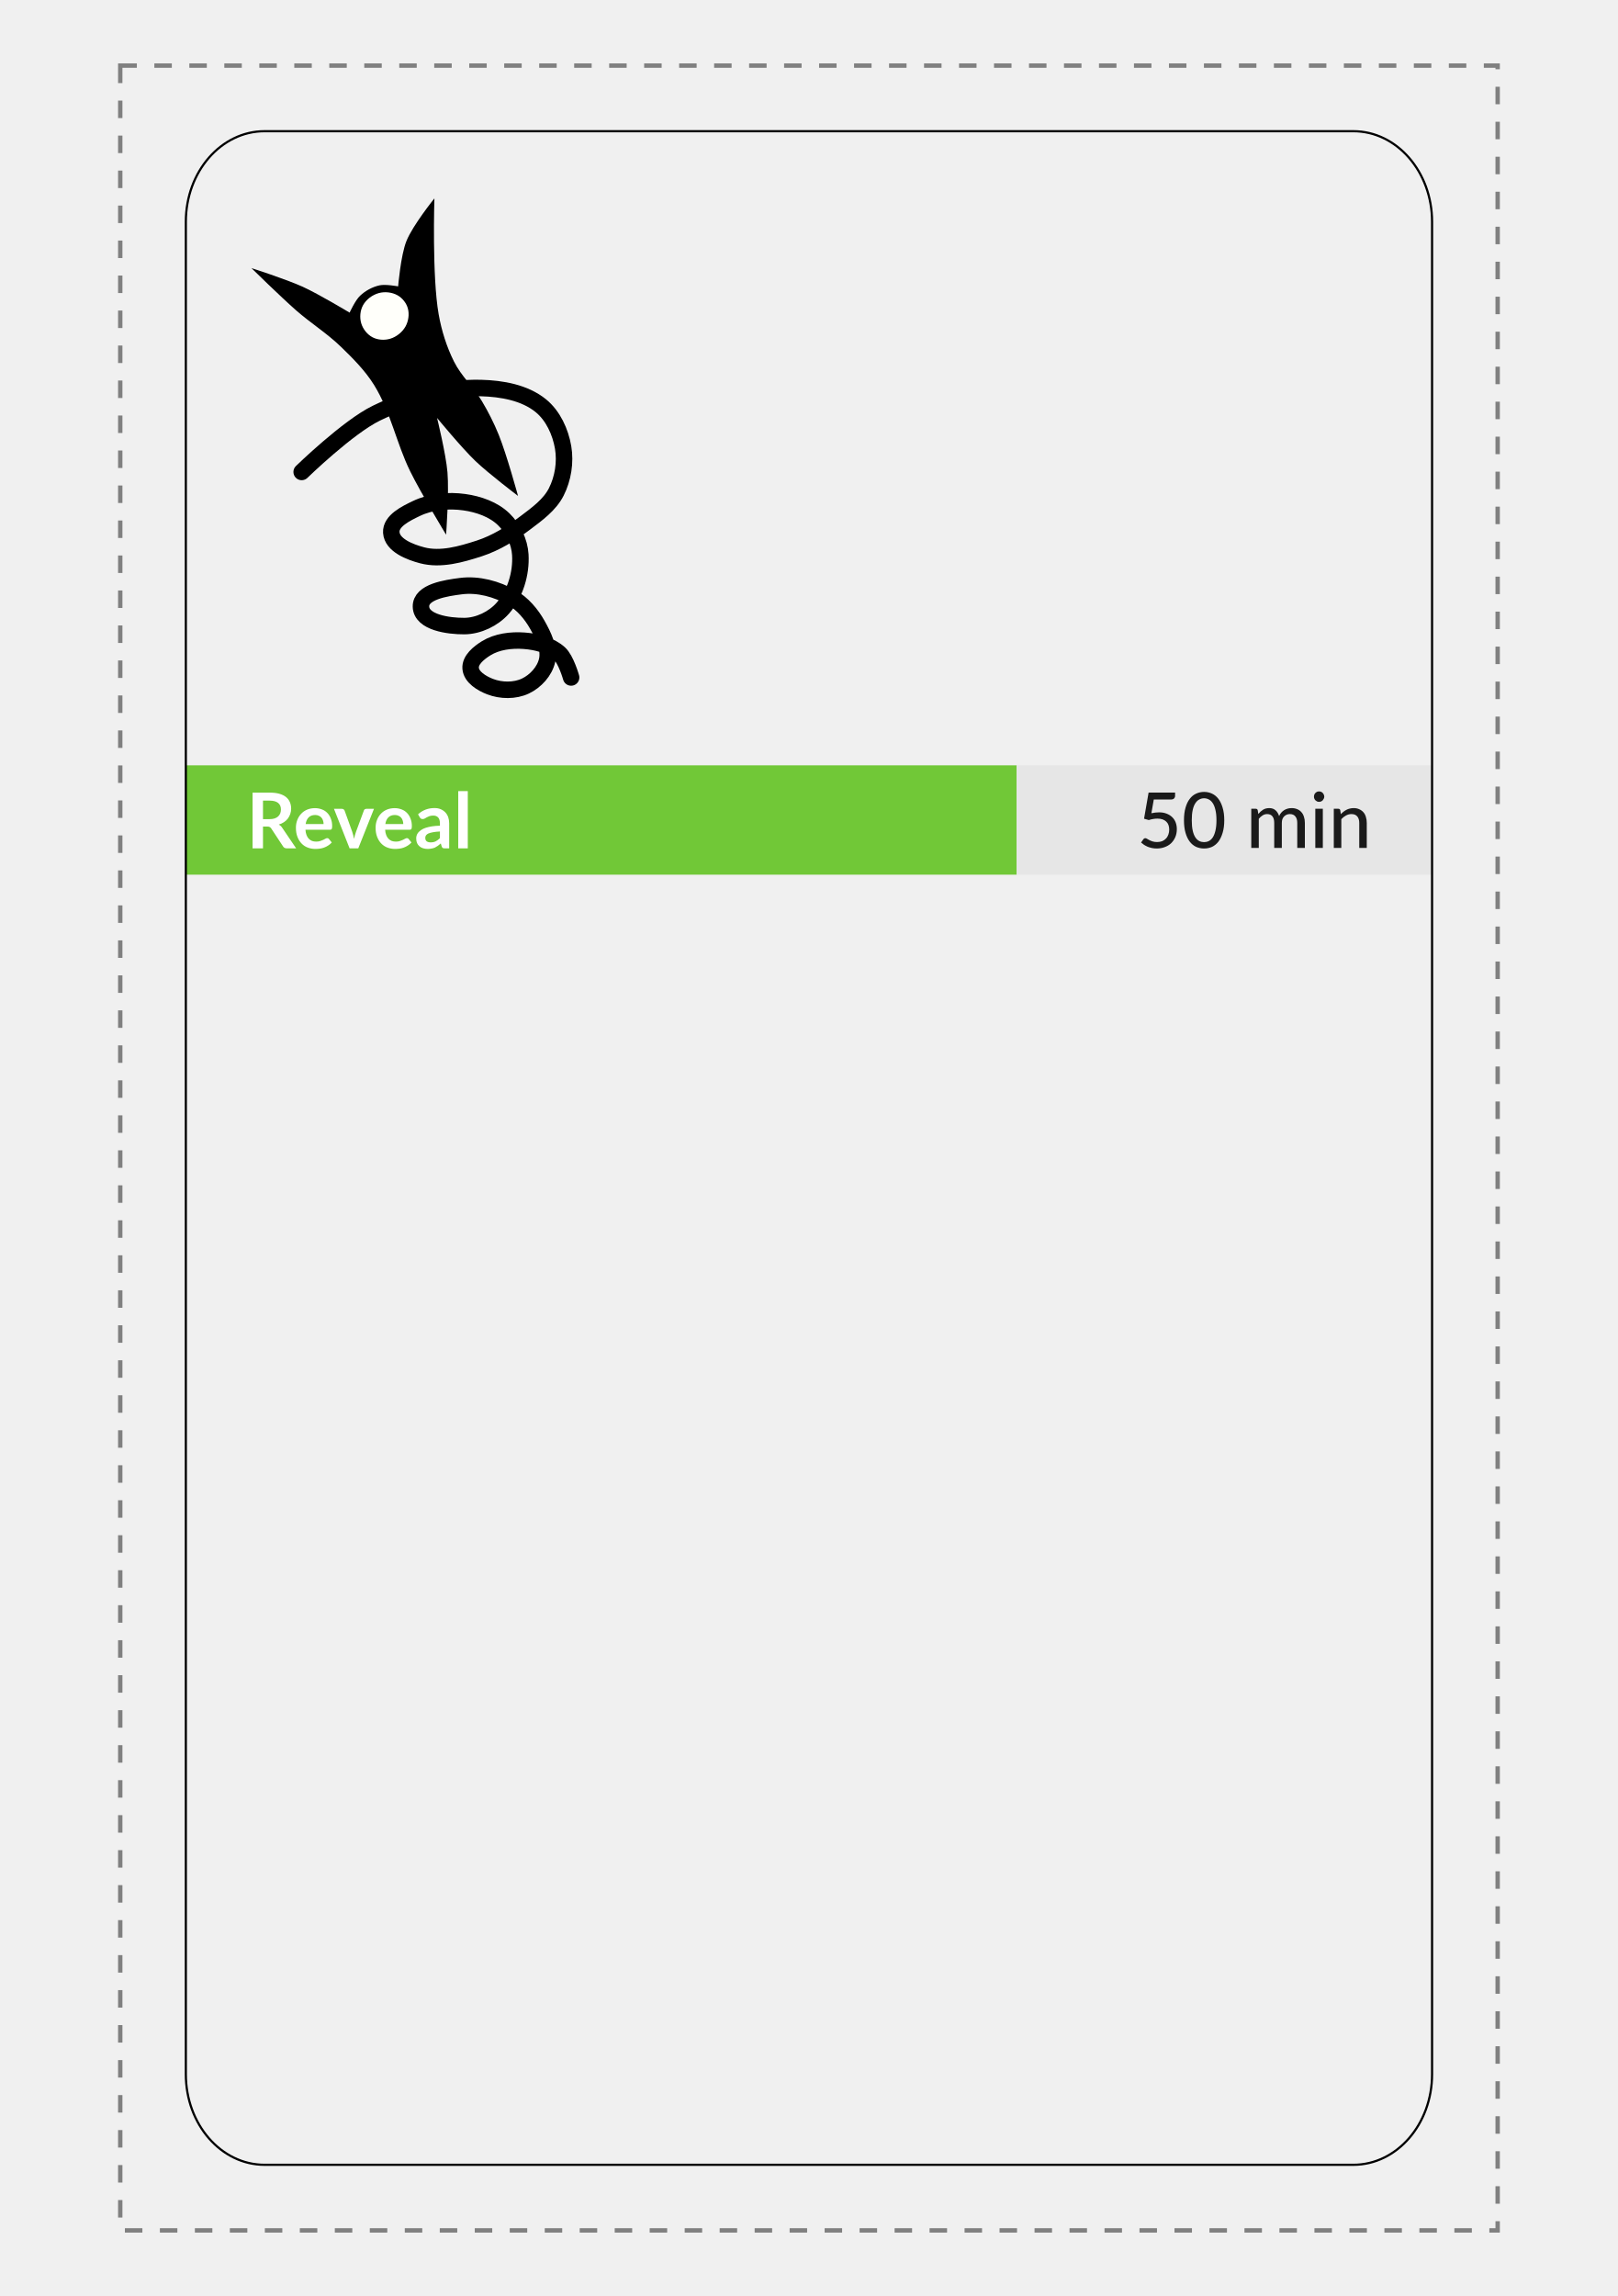
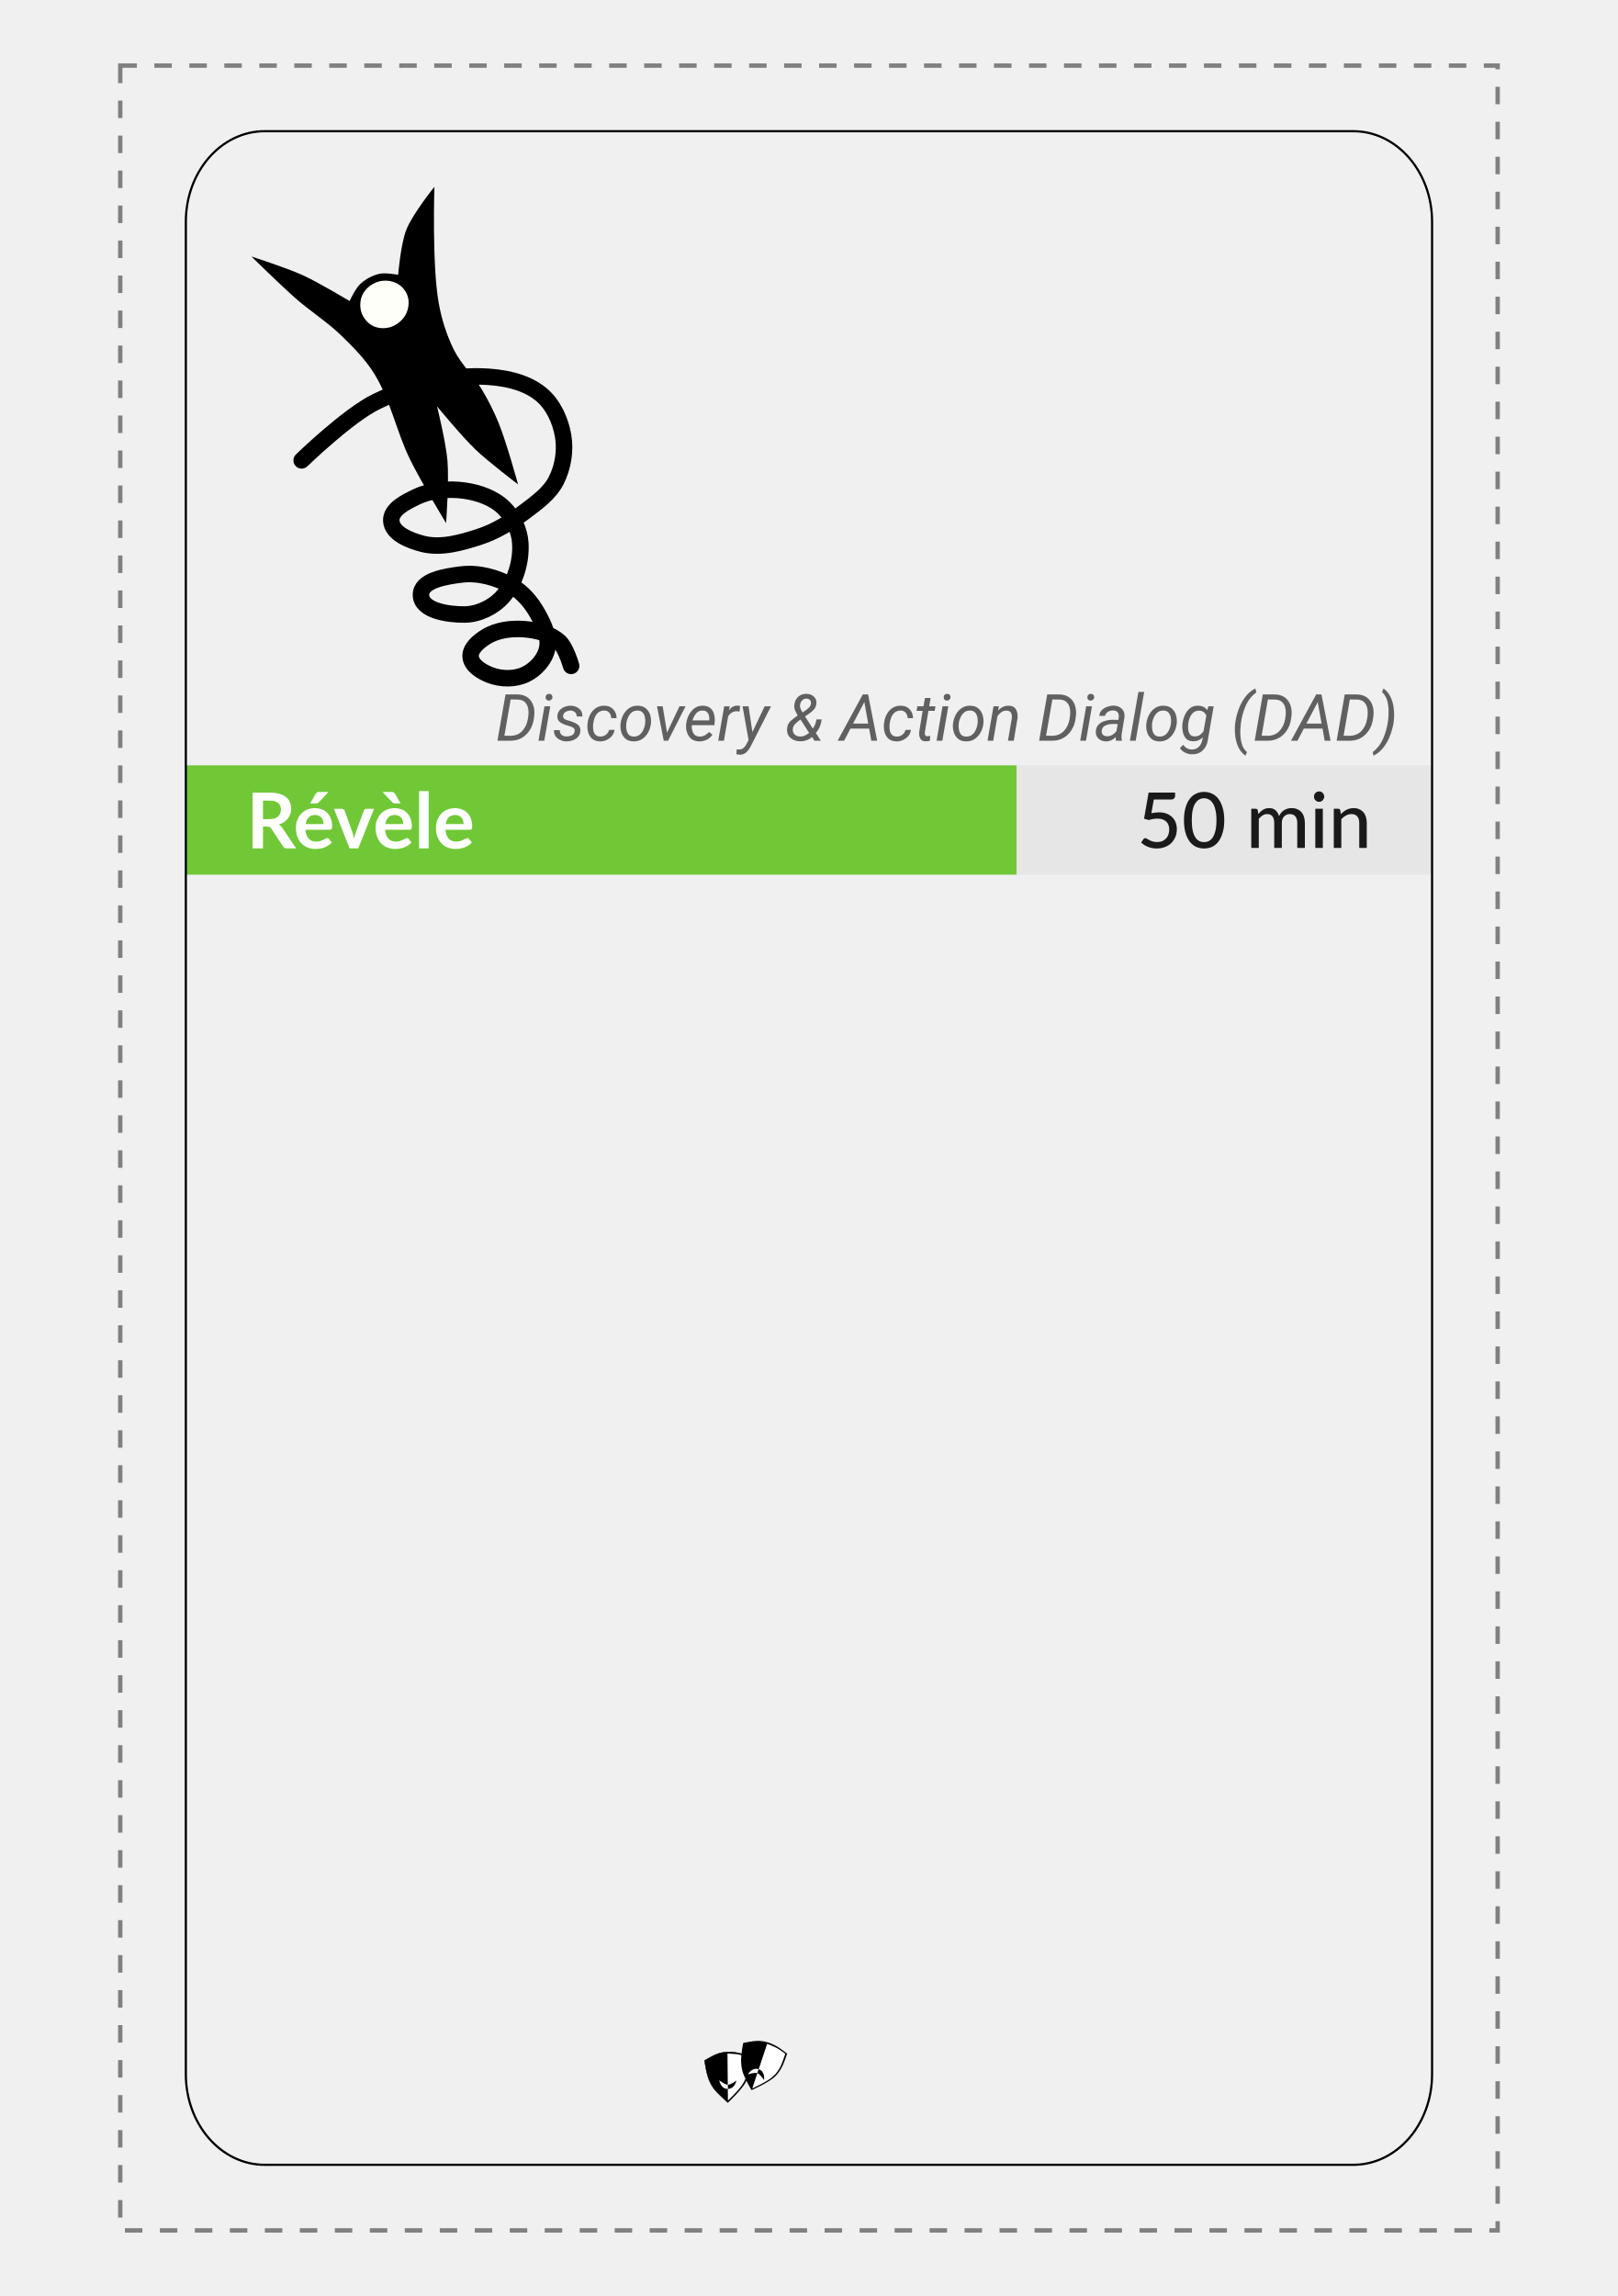
<svg xmlns="http://www.w3.org/2000/svg" xmlns:xlink="http://www.w3.org/1999/xlink" width="74mm" height="105mm" viewBox="0 0 262.205 372.047" id="svg2" version="1.1" enable-background="new">
  <defs id="defs4" />
  <g id="layer1" transform="translate(0,-680.315)" style="display:inline">
    <path style="fill:none;fill-rule:evenodd;stroke:#808080;stroke-width:0.709;stroke-linecap:butt;stroke-linejoin:miter;stroke-miterlimit:4;stroke-dasharray:2.835, 2.835;stroke-dashoffset:0;stroke-opacity:1" d="m 19.488,690.945 0,350.787 223.228,0 0,-350.787 z" id="path3350" transform="translate(4.3385302e-7,8.6660179e-6)" />
  </g>
  <g id="layer6" style="display:inline">
-     <path style="fill:none;fill-rule:evenodd;stroke:none;stroke-width:1px;stroke-linecap:butt;stroke-linejoin:miter;stroke-opacity:1" d="m 40.748,31.89 0,81.496 53.15,0 0,-81.496 -53.15,0" id="path4275" />
-     <g transform="matrix(1.958095,0,0,1.958095,-224.0276,-37.22676)" id="layer13">
+     <path style="fill:none;fill-rule:evenodd;stroke:none;stroke-width:1px;stroke-linecap:butt;stroke-linejoin:miter;stroke-opacity:1" d="M 40.748,31.89 V 113.386 H 93.898 V 31.89 H 40.748" id="path4275" />
+     <g transform="matrix(1.958095,0,0,1.958095,-224.0276,-39.10176)" id="layer13">
      <g id="g4728">
        <path style="fill:none;fill-opacity:1;stroke:#000000;stroke-width:1.365;stroke-linecap:round;stroke-linejoin:miter;stroke-miterlimit:4;stroke-dasharray:none;stroke-opacity:1" d="m 139.379,58.067 c 0,0 3.827,-3.722 6.189,-4.866 2.668,-1.292 5.683,-2.155 8.646,-2.079 1.724,0.044 3.624,0.376 4.961,1.465 1.011,0.823 1.623,2.164 1.843,3.449 0.209,1.225 -0.005,2.577 -0.567,3.685 -0.544,1.073 -1.591,1.827 -2.551,2.551 -1.165,0.879 -2.439,1.676 -3.827,2.126 -1.509,0.489 -3.191,0.973 -4.725,0.567 -1.023,-0.271 -2.485,-0.834 -2.551,-1.89 -0.06,-0.956 1.215,-1.571 2.079,-1.984 1.204,-0.576 2.648,-0.706 3.969,-0.52 1.173,0.165 2.411,0.591 3.26,1.417 0.773,0.752 1.306,1.853 1.37,2.929 0.093,1.556 -0.427,3.278 -1.465,4.441 -0.774,0.868 -2.003,1.457 -3.166,1.465 -1.311,0.008 -3.555,-0.296 -3.591,-1.606 -0.034,-1.239 2.078,-1.544 3.307,-1.701 1.425,-0.182 2.958,0.232 4.205,0.945 0.9,0.514 1.62,1.364 2.126,2.268 0.495,0.883 1.021,1.941 0.803,2.929 -0.2,0.906 -0.957,1.729 -1.795,2.126 -0.882,0.418 -2.019,0.4 -2.929,0.047 -0.686,-0.266 -1.548,-0.779 -1.606,-1.512 -0.055,-0.694 0.684,-1.287 1.276,-1.654 0.912,-0.566 2.088,-0.707 3.158,-0.628 1.026,0.076 2.139,0.356 2.906,1.042 0.552,0.494 0.976,1.996 0.976,1.996" id="path4719" />
        <path style="fill:#000000;fill-opacity:1;stroke:none;stroke-width:0.265px;stroke-linecap:butt;stroke-linejoin:miter;stroke-opacity:1" d="m 151.332,63.264 c 0,0 0.258,-3.454 0.114,-5.172 -0.128,-1.52 -0.861,-4.494 -0.861,-4.494 0,0 2.019,2.456 3.163,3.554 1.1,1.056 3.538,2.899 3.538,2.899 0,0 -0.934,-3.421 -1.598,-5.061 -0.392,-0.968 -0.867,-1.906 -1.404,-2.802 -0.68,-1.135 -1.697,-2.058 -2.29,-3.24 -0.616,-1.229 -1.036,-2.568 -1.276,-3.922 -0.559,-3.152 -0.353,-9.597 -0.353,-9.597 0,0 -1.792,2.223 -2.315,3.53 -0.473,1.18 -0.687,3.752 -0.687,3.752 0,0 -1.037,-0.197 -1.539,-0.086 -0.595,0.131 -1.168,0.444 -1.612,0.861 -0.399,0.375 -0.865,1.398 -0.865,1.398 0,0 -2.543,-1.533 -3.891,-2.146 -1.368,-0.621 -4.235,-1.54 -4.235,-1.54 0,0 2.422,2.378 3.697,3.496 1.202,1.054 2.573,1.911 3.721,3.024 1.002,0.971 2.005,1.979 2.74,3.166 1.355,2.187 1.844,4.812 2.977,7.122 0.886,1.808 2.977,5.256 2.977,5.256 z" id="path4721" />
        <path style="fill:#fffffa;fill-opacity:1;stroke:none;stroke-width:0.265px;stroke-linecap:butt;stroke-linejoin:miter;stroke-opacity:1" d="m 144.459,44.268 c 0.266,-0.479 0.775,-0.857 1.303,-1.002 0.503,-0.139 1.099,-0.072 1.554,0.184 0.401,0.225 0.731,0.642 0.852,1.086 0.133,0.488 0.048,1.063 -0.2,1.503 -0.263,0.466 -0.742,0.845 -1.253,1.002 -0.47,0.144 -1.035,0.112 -1.47,-0.117 -0.438,-0.23 -0.793,-0.679 -0.935,-1.153 -0.145,-0.482 -0.094,-1.063 0.15,-1.503 z" id="path4723" />
      </g>
    </g>
  </g>
  <g id="layer9" style="display:inline">
-     <path style="fill:none;fill-rule:evenodd;stroke:none;stroke-width:1px;stroke-linecap:butt;stroke-linejoin:miter;stroke-opacity:1" d="m 109.843,113.386 111.614,0 0,-81.496 -111.614,0 z" id="path4349" />
-     <flowRoot xml:space="preserve" style="font-style:normal;font-weight:normal;line-height:0.01%;font-family:sans-serif;text-align:end;letter-spacing:0px;word-spacing:0px;text-anchor:end;fill:#000000;fill-opacity:1;stroke:none;stroke-width:1px;stroke-linecap:butt;stroke-linejoin:miter;stroke-opacity:1" id="flowRoot4357" transform="translate(-3.4125e-4,5.618223)">
+     <path style="fill:none;fill-rule:evenodd;stroke:none;stroke-width:1.131px;stroke-linecap:butt;stroke-linejoin:miter;stroke-opacity:1" d="M 86.639,113.386 H 229.425 V 31.89 H 86.639 Z" id="pathdadf4349" />
+     <flowRoot xml:space="preserve" style="font-style:normal;font-weight:normal;line-height:0.01%;font-family:sans-serif;text-align:end;letter-spacing:0px;word-spacing:0px;text-anchor:end;fill:#000000;fill-opacity:1;stroke:none;stroke-width:1px;stroke-linecap:butt;stroke-linejoin:miter;stroke-opacity:1" id="flowRoot4357" transform="translate(-1.875341,5.618223)">
      <flowRegion id="flowRegion4359">
-         <use x="0" y="0" xlink:href="#path4349" id="use4361" width="100%" height="100%" />
+         <use x="0" y="0" xlink:href="#pathdadf4349" id="use4361" width="100%" height="100%" />
      </flowRegion>
-       <flowPara id="flowPara4363" style="font-style:normal;font-variant:normal;font-weight:bold;font-stretch:normal;font-size:13.75px;line-height:1.25;font-family:Roboto;-inkscape-font-specification:'Roboto Bold';text-align:end;text-anchor:end">Discovery &amp; Action Dialog</flowPara>
+       <flowPara id="flowPara4363" style="font-style:normal;font-variant:normal;font-weight:bold;font-stretch:normal;font-size:13.75px;line-height:1.25;font-family:Roboto;-inkscape-font-specification:'Roboto Bold';text-align:end;text-anchor:end">Dialogue sur la</flowPara>
+       <flowPara style="font-style:normal;font-variant:normal;font-weight:bold;font-stretch:normal;font-size:13.75px;line-height:1.25;font-family:Roboto;-inkscape-font-specification:'Roboto Bold';text-align:end;text-anchor:end" id="flowPara1">Découverte et l'Action</flowPara>
      <flowPara id="flowPara4365" style="font-style:normal;font-variant:normal;font-weight:normal;font-stretch:normal;font-size:8.75px;line-height:125%;font-family:Lato;-inkscape-font-specification:Lato;text-align:end;letter-spacing:0px;text-anchor:end;fill:#1a1a1a">Découvrir, inventer et libérer des solutions locales à des problèmes chroniques</flowPara>
    </flowRoot>
+     <text xml:space="preserve" style="font-style:italic;font-variant:normal;font-weight:normal;font-stretch:normal;font-size:10.547px;line-height:1.15;font-family:Roboto;-inkscape-font-specification:'Roboto, Italic';font-variant-ligatures:normal;font-variant-caps:normal;font-variant-numeric:normal;font-variant-east-asian:normal;font-variation-settings:normal;direction:ltr;display:inline;vector-effect:none;fill:#000000;fill-opacity:0.6;stroke:none;stroke-width:0.938px;stroke-linecap:butt;stroke-linejoin:miter;stroke-miterlimit:4;stroke-dasharray:none;stroke-dashoffset:0;stroke-opacity:1;-inkscape-stroke:none;enable-background:new;stop-color:#000000" x="80.321" y="120.029" id="text5">
+       <tspan id="tspan5" x="80.321" y="120.029" style="stroke-width:0.938px">Discovery &amp; Action Dialog (DAD)</tspan>
+     </text>
  </g>
  <g id="layer8" style="display:inline">
    <rect style="display:inline;fill:#71c837;fill-opacity:1;stroke:none;stroke-width:1;stroke-miterlimit:4;stroke-dasharray:none;stroke-dashoffset:0;stroke-opacity:1" id="rect4178" width="134.646" height="17.717" x="30.118" y="124.016" />
    <text xml:space="preserve" style="font-style:normal;font-weight:normal;line-height:0%;font-family:sans-serif;letter-spacing:0px;word-spacing:0px;display:inline;fill:#000000;fill-opacity:1;stroke:none;stroke-width:1px;stroke-linecap:butt;stroke-linejoin:miter;stroke-opacity:1" x="39.935" y="137.468" id="text4180">
-       <tspan id="tspan4182" x="39.935" y="137.468" style="font-style:normal;font-variant:normal;font-weight:bold;font-stretch:normal;font-size:12.5px;line-height:1.25;font-family:Lato;-inkscape-font-specification:'Lato Bold';fill:#ffffff">Reveal</tspan>
+       <tspan id="tspan4182" x="39.935" y="137.468" style="font-style:normal;font-variant:normal;font-weight:bold;font-stretch:normal;font-size:12.5px;line-height:1.25;font-family:Lato;-inkscape-font-specification:'Lato Bold';fill:#ffffff">Révèle</tspan>
    </text>
    <rect y="124.016" x="164.764" height="17.717" width="67.323" id="rect4191" style="display:inline;fill:#e6e6e6;fill-opacity:1;stroke:none;stroke-width:1;stroke-miterlimit:4;stroke-dasharray:none;stroke-dashoffset:0;stroke-opacity:1" />
    <text xml:space="preserve" style="font-style:normal;font-weight:normal;line-height:0%;font-family:sans-serif;letter-spacing:0px;word-spacing:0px;fill:#1a1a1a;fill-opacity:1;stroke:none;stroke-width:1px;stroke-linecap:butt;stroke-linejoin:miter;stroke-opacity:1" x="184.268" y="137.396" id="text4193">
      <tspan id="tspan4195" x="184.268" y="137.396" style="font-style:normal;font-variant:normal;font-weight:500;font-stretch:normal;font-size:12.5px;line-height:1.25;font-family:Lato;-inkscape-font-specification:'Lato Medium';fill:#1a1a1a">50 min</tspan>
    </text>
  </g>
  <g id="layer5" style="display:inline">
    <rect style="fill:none;fill-opacity:1;stroke:#000000;stroke-width:0.354;stroke-miterlimit:4;stroke-dasharray:none;stroke-dashoffset:0;stroke-opacity:1" id="rect4187" width="201.969" height="329.528" x="30.118" y="21.26" ry="14.674" rx="12.764" />
  </g>
  <g id="layer4" style="display:inline">
-     <path style="fill:none;fill-rule:evenodd;stroke:none;stroke-width:1.064px;stroke-linecap:butt;stroke-linejoin:miter;stroke-opacity:1" d="M 36.061,144.862 V 345.314 H 227.55 V 144.862 Z" id="path4305" />
+     <path style="fill:none;fill-rule:evenodd;stroke:none;stroke-width:1.064px;stroke-linecap:butt;stroke-linejoin:miter;stroke-opacity:1" d="M 36.061,144.862 V 345.314 H 227.55 V 144.862 Z" id="pathdadf4305" />
    <flowRoot xml:space="preserve" style="font-style:normal;font-weight:normal;line-height:0.85;font-family:sans-serif;letter-spacing:0px;word-spacing:0px;fill:#000000;fill-opacity:1;stroke:none;stroke-width:1px;stroke-linecap:butt;stroke-linejoin:miter;stroke-opacity:1" id="flowRoot4319" transform="matrix(1,0,0,1.006858,-0.1725149,-4.575928)">
      <flowRegion id="flowRegion4321" style="line-height:0.85">
-         <use x="0" y="0" xlink:href="#path4305" id="use4323" width="100%" height="100%" transform="matrix(1,0,0,0.9931889,0.1725149,4.544761)" />
+         <use x="0" y="0" xlink:href="#pathdadf4305" id="use4323" width="100%" height="100%" transform="matrix(1,0,0,0.9931889,0.1725149,4.544761)" />
      </flowRegion>
      <flowPara style="font-style:normal;font-variant:normal;font-weight:bold;font-stretch:normal;font-size:8.72px;line-height:0.85;font-family:Roboto;-inkscape-font-specification:'Roboto Bold';fill:#999999;fill-opacity:1" id="flowPara4212">Personnes</flowPara>
      <flowPara style="font-style:normal;font-variant:normal;font-weight:500;font-stretch:normal;font-size:8.72px;line-height:0.85;font-family:Lato;-inkscape-font-specification:'Lato Medium';fill:#1a1a1a;fill-opacity:1" id="flowPara4413">Découvrir, inventer et libérer des solutions locales à des problèmes chroniques</flowPara>
      <flowPara style="font-style:normal;font-variant:normal;font-weight:500;font-stretch:normal;font-size:8.72px;line-height:0.85;font-family:Lato;-inkscape-font-specification:'Lato Medium';fill:#1a1a1a;fill-opacity:1" id="flowPara4264">- La taille totale du groupe doit être comprise entre 5 et 15 personnes</flowPara>
      <flowPara style="font-style:normal;font-variant:normal;font-weight:500;font-stretch:normal;font-size:8.72px;line-height:0.85;font-family:Lato;-inkscape-font-specification:'Lato Medium';fill:#1a1a1a;fill-opacity:1" id="flowPara4266">- La diversité des rôles et des expériences est un atout important</flowPara>
      <flowPara style="font-style:normal;font-variant:normal;font-weight:500;font-stretch:normal;font-size:8.72px;line-height:0.85;font-family:Lato;-inkscape-font-specification:'Lato Medium';fill:#1a1a1a;fill-opacity:1" id="flowPara4214"> </flowPara>
      <flowPara style="font-style:normal;font-variant:normal;font-weight:bold;font-stretch:normal;font-size:8.72px;line-height:0.85;font-family:Roboto;-inkscape-font-specification:'Roboto Bold';fill:#999999;fill-opacity:1" id="flowPara4202">Espace et matériel</flowPara>
      <flowPara style="font-style:normal;font-variant:normal;font-weight:500;font-stretch:normal;font-size:8.72px;line-height:0.85;font-family:Lato;-inkscape-font-specification:'Lato Medium';fill:#1a1a1a;fill-opacity:1" id="flowPara4201">- Les DAD se déroulent dans un cadre ou une unité locale</flowPara>
      <flowPara style="font-style:normal;font-variant:normal;font-weight:500;font-stretch:normal;font-size:8.72px;line-height:0.85;font-family:Lato;-inkscape-font-specification:'Lato Medium';fill:#1a1a1a;fill-opacity:1" id="flowPara4268">- Les groupes peuvent être debout ou assis autour d'une table</flowPara>
      <flowPara style="font-style:normal;font-variant:normal;font-weight:500;font-stretch:normal;font-size:8.72px;line-height:0.85;font-family:Lato;-inkscape-font-specification:'Lato Medium';fill:#1a1a1a;fill-opacity:1" id="flowPara4270">- Du papier, un tableau à feuilles mobiles ou du matériel de projection sont nécessaires pour consigner les idées et les actions.</flowPara>
      <flowPara style="font-style:normal;font-variant:normal;font-weight:500;font-stretch:normal;font-size:8.72px;line-height:0.85;font-family:Lato;-inkscape-font-specification:'Lato Medium';fill:#1a1a1a;fill-opacity:1" id="flowPara4272" />
-       <flowPara style="font-style:normal;font-variant:normal;font-weight:bold;font-stretch:normal;font-size:8.72px;line-height:0.85;font-family:Roboto;-inkscape-font-specification:'Roboto Bold';fill:#999999;fill-opacity:1" id="flowPara4274">Fonctionne Avec</flowPara>
+       <flowPara style="font-style:normal;font-variant:normal;font-weight:bold;font-stretch:normal;font-size:8.72px;line-height:0.85;font-family:Roboto;-inkscape-font-specification:'Roboto Bold';fill:#999999;fill-opacity:1" id="flowPara4274">Fonctionne avec</flowPara>
      <flowPara style="font-style:normal;font-variant:normal;font-weight:500;font-stretch:normal;font-size:8.72px;line-height:0.85;font-family:Lato;-inkscape-font-specification:'Lato Medium';fill:#1a1a1a;fill-opacity:1" id="flowPara4282">Improv Prototyping </flowPara>
      <flowPara style="font-style:normal;font-variant:normal;font-weight:500;font-stretch:normal;font-size:8.72px;line-height:0.85;font-family:Lato;-inkscape-font-specification:'Lato Medium';fill:#1a1a1a;fill-opacity:1" id="flowPara4206" />
    </flowRoot>
+     <g transform="matrix(0.2903862,0,0,0.2903862,61.5436,311.9481)" id="layer16" style="display:inline;enable-background:new">
+       <g id="g5009">
+         <path style="fill:#000000;fill-opacity:1;stroke:#000000;stroke-width:0.265px;stroke-linecap:butt;stroke-linejoin:miter;stroke-opacity:1" d="m 181.271,75.565 c 0,0 4.659,-2.832 7.212,-3.727 1.62,-0.568 3.336,-0.896 5.048,-1.01 1.941,-0.13 3.907,0.039 5.823,0.372 2.406,0.418 7.041,2.027 7.041,2.027 0,0 0.13,5.766 -0.399,8.58 -0.401,2.134 -0.995,4.292 -2.081,6.171 -2.442,4.227 -9.682,10.988 -9.682,10.988 0,0 -5.855,-5.032 -8.071,-8.147 -1.316,-1.849 -2.264,-3.966 -3,-6.113 -1.008,-2.944 -1.892,-9.142 -1.892,-9.142 z" id="path4934-2" />
+         <path style="fill:#ffffff;fill-opacity:1;stroke:none;stroke-width:0.265px;stroke-linecap:butt;stroke-linejoin:miter;stroke-opacity:1" d="m 194.318,97.94 -0.248,-26.272 c 0,0 4.102,0.138 6.116,0.497 1.806,0.322 5.303,1.475 5.303,1.475 0,0 0.005,6.453 -0.278,7.914 -0.711,3.665 -1.357,5.171 -2.941,7.58 -2.149,3.267 -7.951,8.806 -7.951,8.806 z" id="path4936-4" />
+         <path style="fill:#000000;fill-opacity:1;stroke:none;stroke-width:0.265px;stroke-linecap:butt;stroke-linejoin:miter;stroke-opacity:1" d="m 202.831,65.768 c 0,0 5.326,-1.164 8.032,-1.181 1.716,-0.011 3.446,0.237 5.103,0.685 1.878,0.508 3.682,1.307 5.386,2.244 2.14,1.177 6,4.205 6,4.205 0,0 -1.751,5.496 -3.166,7.985 -1.073,1.887 -2.336,3.735 -3.974,5.16 -3.683,3.205 -12.727,7.246 -12.727,7.246 0,0 -3.902,-6.662 -4.986,-10.328 -0.644,-2.177 -0.852,-4.486 -0.85,-6.756 0.003,-3.112 1.181,-9.26 1.181,-9.26 z" id="path4934" />
+         <path style="fill:#ffffff;fill-opacity:1;stroke:none;stroke-width:0.265px;stroke-linecap:butt;stroke-linejoin:miter;stroke-opacity:1" d="m 207.901,91.168 8.302,-24.927 c 0,0 3.835,1.464 5.622,2.457 1.604,0.891 4.536,3.118 4.536,3.118 0,0 -2.092,6.105 -2.835,7.394 -1.863,3.235 -2.963,4.45 -5.244,6.213 -3.094,2.392 -10.381,5.745 -10.381,5.745 z" id="path4936" />
+         <path style="fill:#000000;fill-opacity:1;stroke:none;stroke-width:0.265px;stroke-linecap:butt;stroke-linejoin:miter;stroke-opacity:1" d="m 194.233,89.071 c 1.783,0.03 4.783,-2.341 4.783,-2.341 0,0 -0.677,4.57 -4.76,4.678 z" id="path4995" />
+         <path style="fill:#ffffff;fill-opacity:1;stroke:none;stroke-width:0.265px;stroke-linecap:butt;stroke-linejoin:miter;stroke-opacity:1" d="m 194.256,91.408 c -3.954,0.105 -4.795,-4.845 -4.795,-4.845 0,0 2.984,2.478 4.772,2.508 z" id="path4956" />
+         <path style="fill:#ffffff;fill-opacity:1;stroke:none;stroke-width:0.265px;stroke-linecap:butt;stroke-linejoin:miter;stroke-opacity:1" d="m 210.748,82.612 c -1.674,-0.59 -5.29,0.697 -5.29,0.697 0,0 2.119,-4.096 6.023,-2.897 z" id="path4999" />
+         <path style="fill:#000007;fill-opacity:1;stroke:none;stroke-width:0.265px;stroke-linecap:butt;stroke-linejoin:miter;stroke-opacity:1" d="m 211.481,80.411 c 3.781,1.161 2.979,6.103 2.979,6.103 0,0 -2.017,-3.305 -3.713,-3.903 z" id="path4956-9" />
+       </g>
+     </g>
  </g>
</svg>
